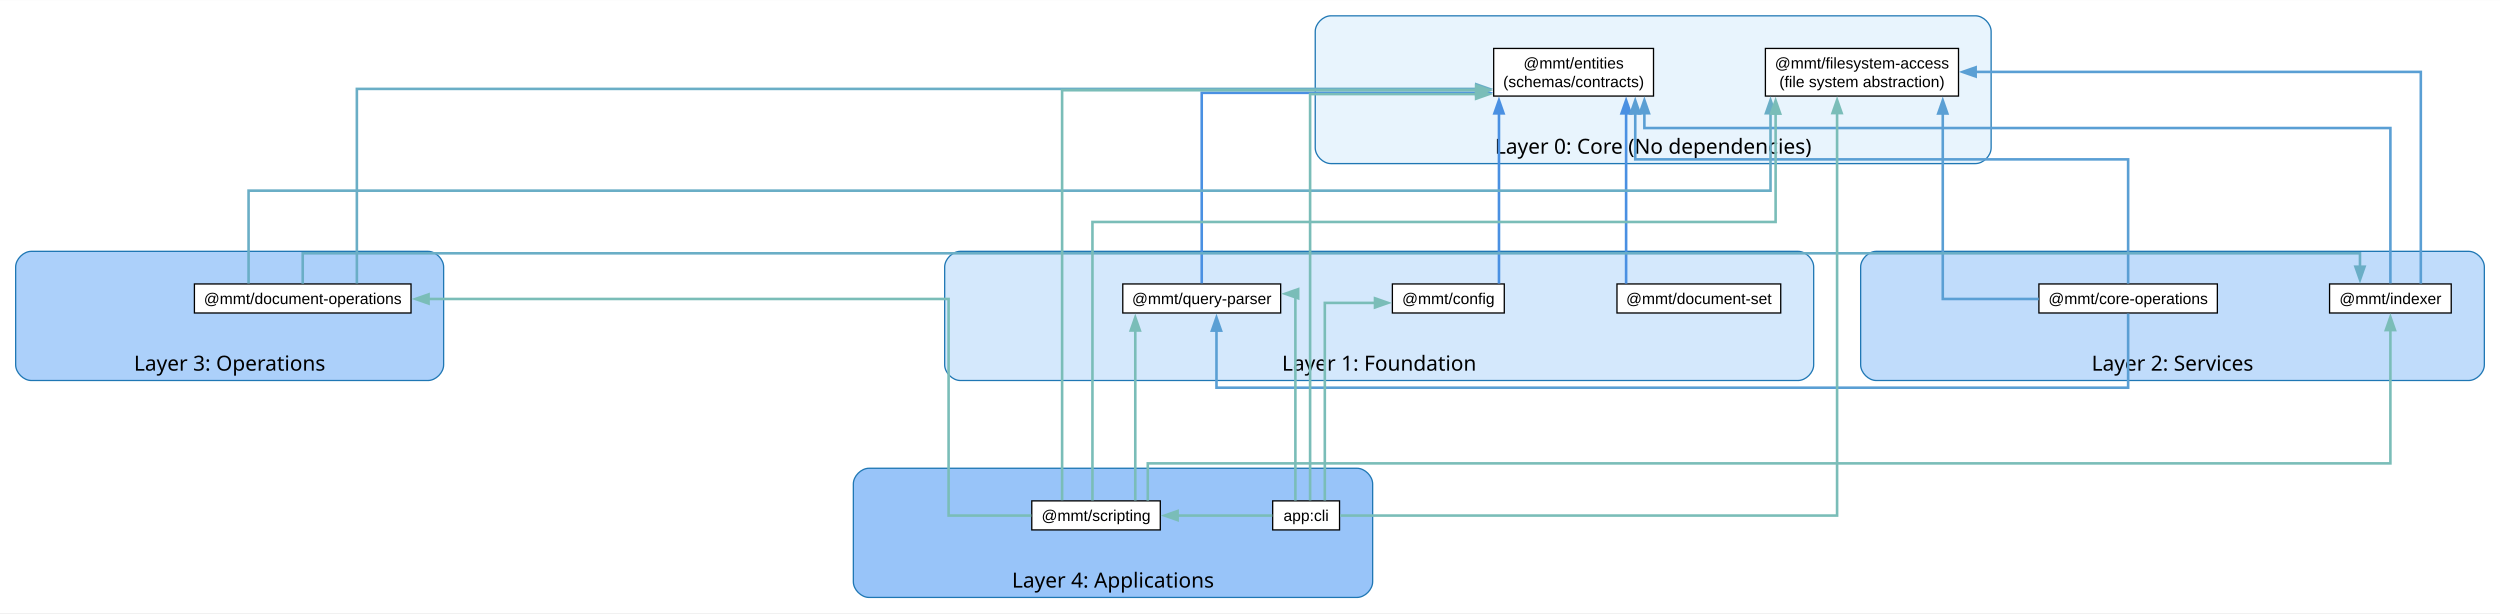
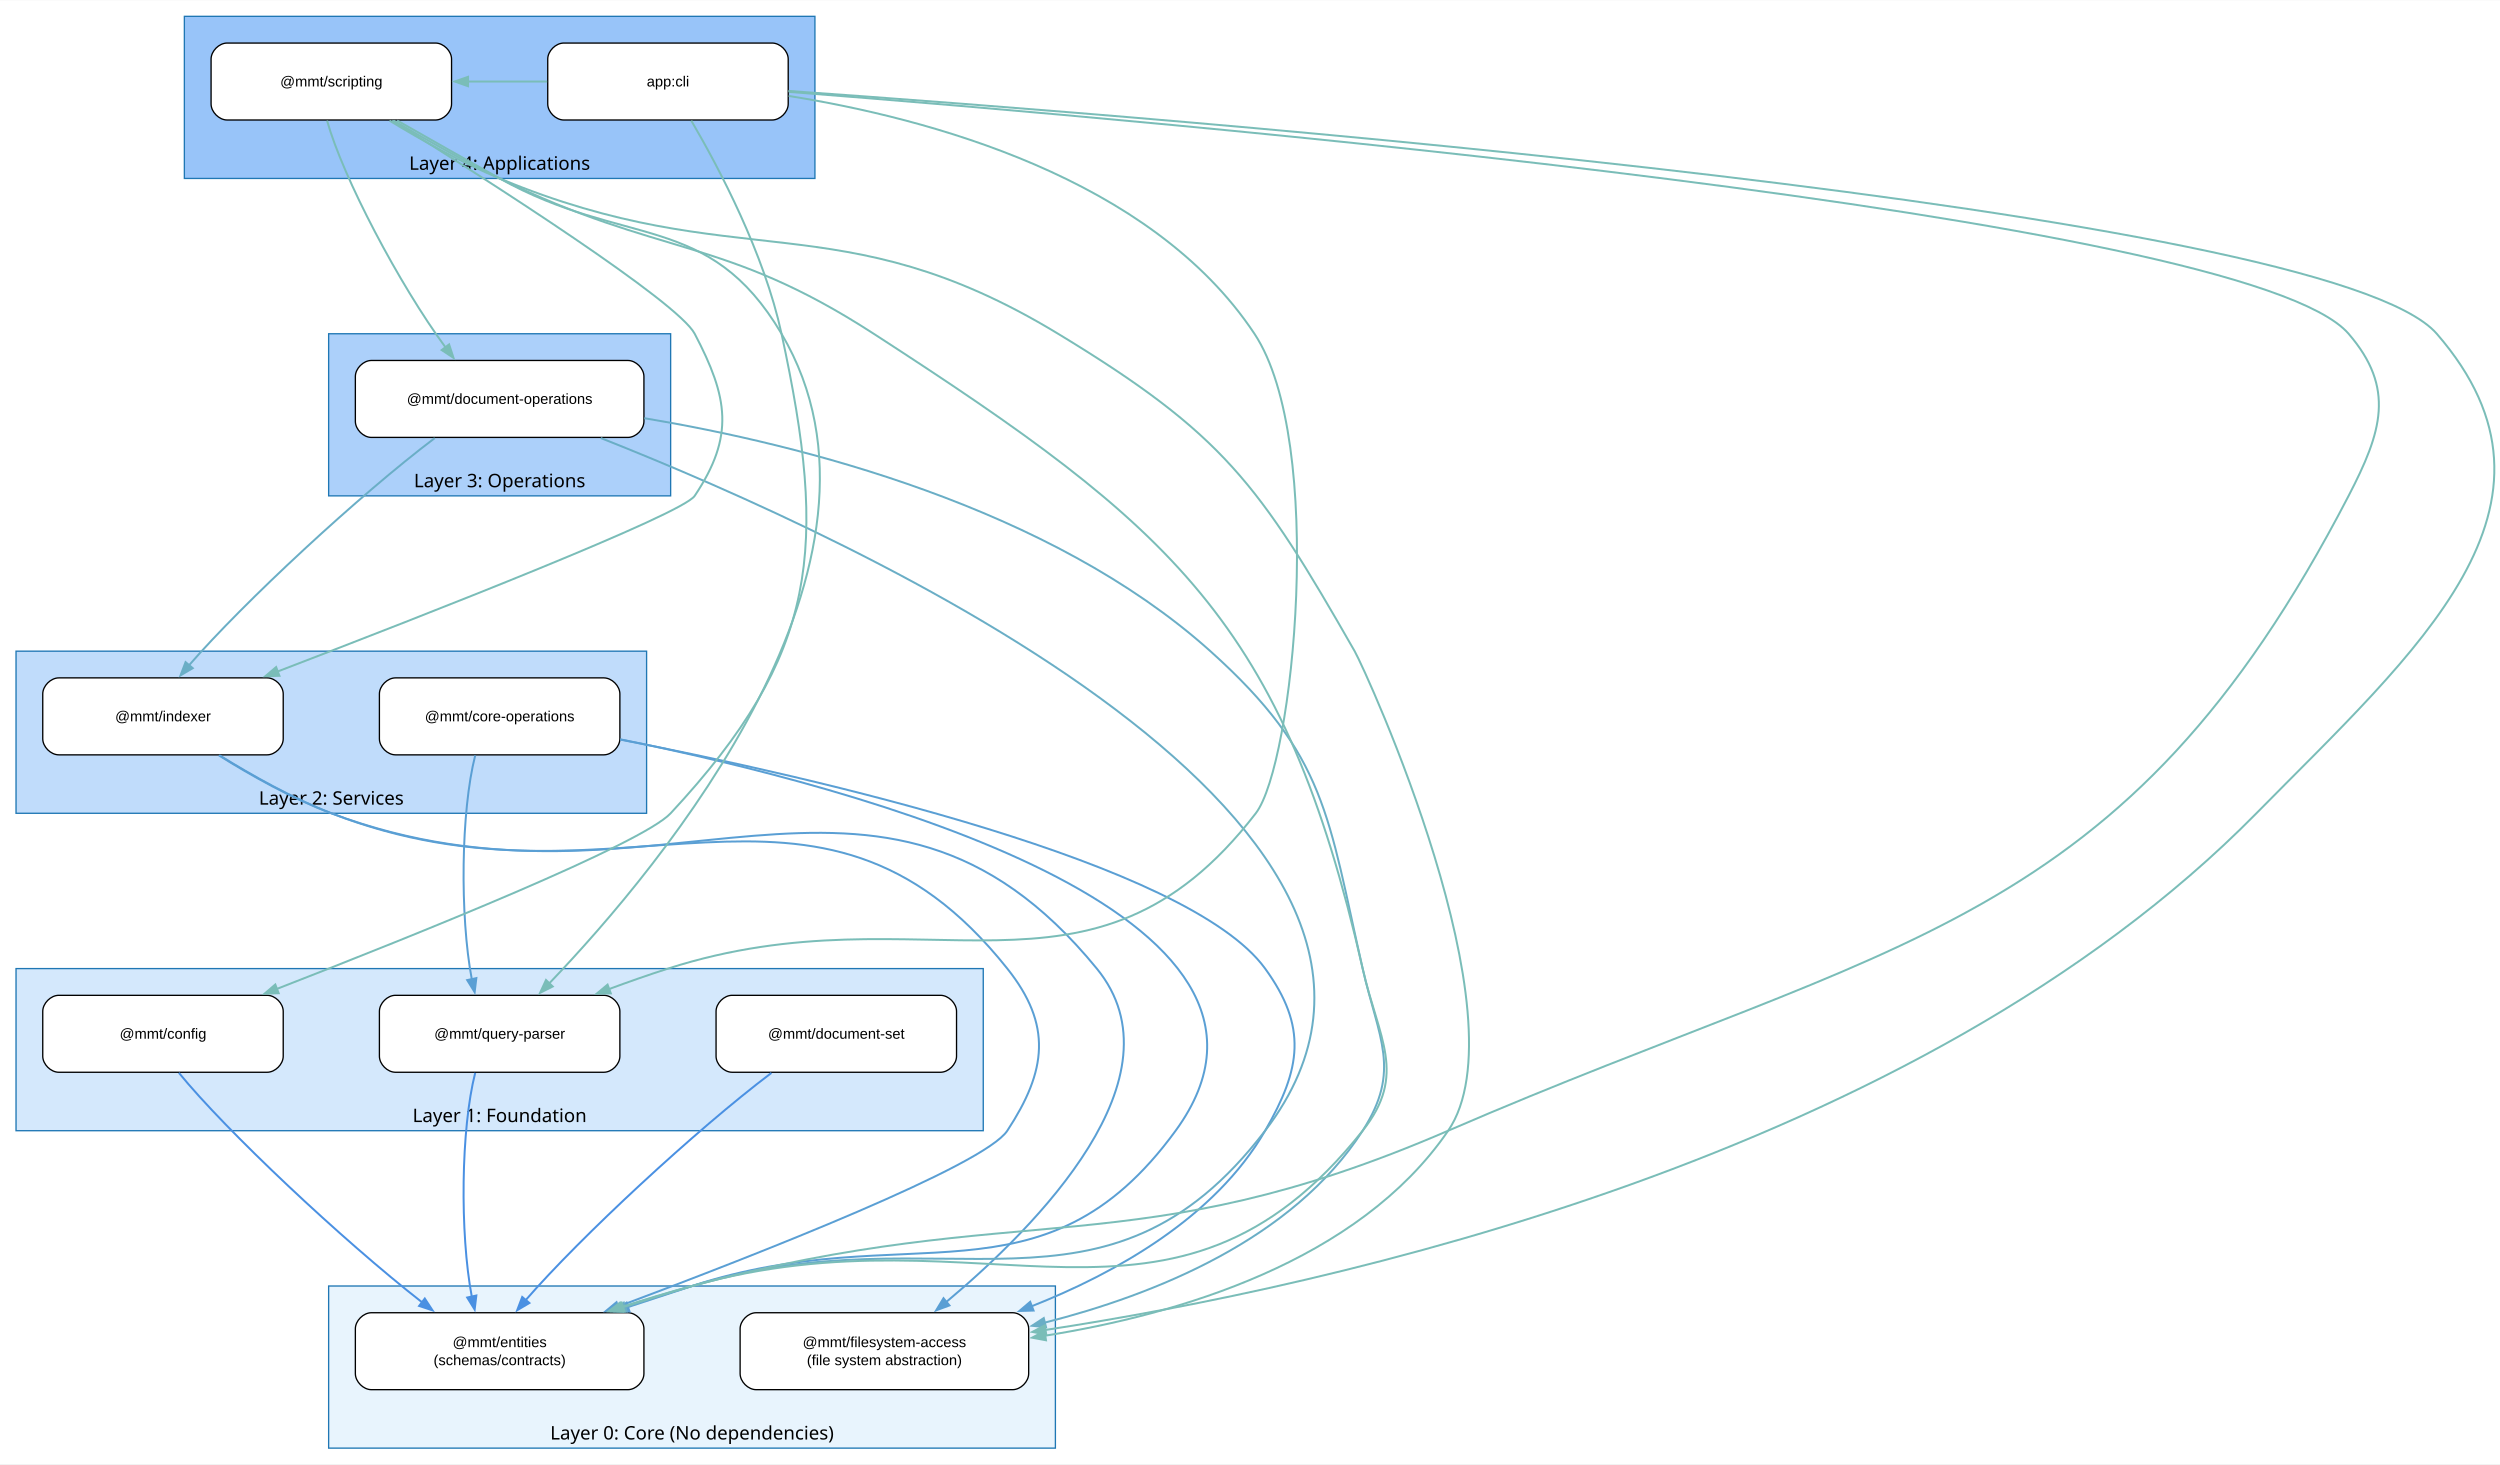
- <svg xmlns="http://www.w3.org/2000/svg" width="1916pt" height="470pt" viewBox="0.00 0.00 1916.00 469.75">
-   <g id="graph0" class="graph" transform="scale(1 1) rotate(0) translate(4 465.75)">
-     <polygon fill="white" stroke="none" points="-4,4 -4,-465.75 1912,-465.75 1912,4 -4,4" />
+ <svg xmlns="http://www.w3.org/2000/svg" width="1871pt" height="1096pt" viewBox="0.00 0.00 1871.34 1095.75">
+   <g id="graph0" class="graph" transform="scale(1 1) rotate(0) translate(4 1091.75)">
+     <polygon fill="white" stroke="none" points="-4,4 -4,-1091.75 1867.34,-1091.75 1867.34,4 -4,4" />
    <g id="clust1" class="cluster">
-       <path fill="#e8f4fd" stroke="#1f77b4" d="M1016,-340.5C1016,-340.5 1510,-340.5 1510,-340.5 1516,-340.5 1522,-346.5 1522,-352.5 1522,-352.5 1522,-441.75 1522,-441.75 1522,-447.75 1516,-453.75 1510,-453.75 1510,-453.75 1016,-453.75 1016,-453.75 1010,-453.75 1004,-447.75 1004,-441.75 1004,-441.75 1004,-352.5 1004,-352.5 1004,-346.5 1010,-340.5 1016,-340.5" />
-       <text text-anchor="middle" x="1263" y="-348.05" font-family="Arial Bold" font-size="16.00">Layer 0: Core (No dependencies)</text>
+       <polygon fill="#e8f4fd" stroke="#1f77b4" points="242,-8 242,-129.35 786,-129.35 786,-8 242,-8" />
+       <text text-anchor="middle" x="514" y="-14.45" font-family="Arial Bold" font-size="14.00">Layer 0: Core (No dependencies)</text>
    </g>
    <g id="clust3" class="cluster">
-       <path fill="#d4e8fc" stroke="#1f77b4" d="M732,-174.25C732,-174.25 1374,-174.25 1374,-174.25 1380,-174.25 1386,-180.25 1386,-186.25 1386,-186.25 1386,-261.25 1386,-261.25 1386,-267.25 1380,-273.25 1374,-273.25 1374,-273.25 732,-273.25 732,-273.25 726,-273.25 720,-267.25 720,-261.25 720,-261.25 720,-186.25 720,-186.25 720,-180.25 726,-174.25 732,-174.25" />
-       <text text-anchor="middle" x="1053" y="-181.8" font-family="Arial Bold" font-size="16.00">Layer 1: Foundation</text>
+       <polygon fill="#d4e8fc" stroke="#1f77b4" points="8,-245.6 8,-366.95 732,-366.95 732,-245.6 8,-245.6" />
+       <text text-anchor="middle" x="370" y="-252.05" font-family="Arial Bold" font-size="14.00">Layer 1: Foundation</text>
    </g>
    <g id="clust5" class="cluster">
-       <path fill="#c0dcfb" stroke="#1f77b4" d="M1434,-174.25C1434,-174.25 1888,-174.25 1888,-174.25 1894,-174.25 1900,-180.25 1900,-186.25 1900,-186.25 1900,-261.25 1900,-261.25 1900,-267.25 1894,-273.25 1888,-273.25 1888,-273.25 1434,-273.25 1434,-273.25 1428,-273.25 1422,-267.25 1422,-261.25 1422,-261.25 1422,-186.25 1422,-186.25 1422,-180.25 1428,-174.25 1434,-174.25" />
-       <text text-anchor="middle" x="1661" y="-181.8" font-family="Arial Bold" font-size="16.00">Layer 2: Services</text>
+       <polygon fill="#c0dcfb" stroke="#1f77b4" points="8,-483.2 8,-604.55 480,-604.55 480,-483.2 8,-483.2" />
+       <text text-anchor="middle" x="244" y="-489.65" font-family="Arial Bold" font-size="14.00">Layer 2: Services</text>
    </g>
    <g id="clust7" class="cluster">
-       <path fill="#acd0fa" stroke="#1f77b4" d="M20,-174.25C20,-174.25 324,-174.25 324,-174.25 330,-174.25 336,-180.25 336,-186.25 336,-186.25 336,-261.25 336,-261.25 336,-267.25 330,-273.25 324,-273.25 324,-273.25 20,-273.25 20,-273.25 14,-273.25 8,-267.25 8,-261.25 8,-261.25 8,-186.25 8,-186.25 8,-180.25 14,-174.25 20,-174.25" />
-       <text text-anchor="middle" x="172" y="-181.8" font-family="Arial Bold" font-size="16.00">Layer 3: Operations</text>
+       <polygon fill="#acd0fa" stroke="#1f77b4" points="242,-720.8 242,-842.15 498,-842.15 498,-720.8 242,-720.8" />
+       <text text-anchor="middle" x="370" y="-727.25" font-family="Arial Bold" font-size="14.00">Layer 3: Operations</text>
    </g>
    <g id="clust9" class="cluster">
-       <path fill="#98c4f9" stroke="#1f77b4" d="M662,-8C662,-8 1036,-8 1036,-8 1042,-8 1048,-14 1048,-20 1048,-20 1048,-95 1048,-95 1048,-101 1042,-107 1036,-107 1036,-107 662,-107 662,-107 656,-107 650,-101 650,-95 650,-95 650,-20 650,-20 650,-14 656,-8 662,-8" />
-       <text text-anchor="middle" x="849" y="-15.55" font-family="Arial Bold" font-size="16.00">Layer 4: Applications</text>
+       <polygon fill="#98c4f9" stroke="#1f77b4" points="134,-958.4 134,-1079.75 606,-1079.75 606,-958.4 134,-958.4" />
+       <text text-anchor="middle" x="370" y="-964.85" font-family="Arial Bold" font-size="14.00">Layer 4: Applications</text>
+     </g>
+     <g id="node1" class="node">
+       <path fill="#ffffff" stroke="black" d="M466,-109.35C466,-109.35 274,-109.35 274,-109.35 268,-109.35 262,-103.35 262,-97.35 262,-97.35 262,-63.75 262,-63.75 262,-57.75 268,-51.75 274,-51.75 274,-51.75 466,-51.75 466,-51.75 472,-51.75 478,-57.75 478,-63.75 478,-63.75 478,-97.35 478,-97.35 478,-103.35 472,-109.35 466,-109.35" />
+       <text text-anchor="middle" x="370" y="-83.6" font-family="Arial" font-size="11.00">@mmt/entities</text>
+       <text text-anchor="middle" x="370" y="-70.1" font-family="Arial" font-size="11.00">(schemas/contracts)</text>
+     </g>
+     <g id="node3" class="node">
+       <path fill="#ffffff" stroke="black" d="M196,-346.95C196,-346.95 40,-346.95 40,-346.95 34,-346.95 28,-340.95 28,-334.95 28,-334.95 28,-301.35 28,-301.35 28,-295.35 34,-289.35 40,-289.35 40,-289.35 196,-289.35 196,-289.35 202,-289.35 208,-295.35 208,-301.35 208,-301.35 208,-334.95 208,-334.95 208,-340.95 202,-346.95 196,-346.95" />
+       <text text-anchor="middle" x="118" y="-314.45" font-family="Arial" font-size="11.00">@mmt/config</text>
+     </g>
+     <g id="node4" class="node">
+       <path fill="#ffffff" stroke="black" d="M448,-346.95C448,-346.95 292,-346.95 292,-346.95 286,-346.95 280,-340.95 280,-334.95 280,-334.95 280,-301.35 280,-301.35 280,-295.35 286,-289.35 292,-289.35 292,-289.35 448,-289.35 448,-289.35 454,-289.35 460,-295.35 460,-301.35 460,-301.35 460,-334.95 460,-334.95 460,-340.95 454,-346.95 448,-346.95" />
+       <text text-anchor="middle" x="370" y="-314.45" font-family="Arial" font-size="11.00">@mmt/query-parser</text>
+     </g>
+     <g id="node5" class="node">
+       <path fill="#ffffff" stroke="black" d="M700,-346.95C700,-346.95 544,-346.95 544,-346.95 538,-346.95 532,-340.95 532,-334.95 532,-334.95 532,-301.35 532,-301.35 532,-295.35 538,-289.35 544,-289.35 544,-289.35 700,-289.35 700,-289.35 706,-289.35 712,-295.35 712,-301.35 712,-301.35 712,-334.95 712,-334.95 712,-340.95 706,-346.95 700,-346.95" />
+       <text text-anchor="middle" x="622" y="-314.45" font-family="Arial" font-size="11.00">@mmt/document-set</text>
+     </g>
+     <g id="node2" class="node">
+       <path fill="#ffffff" stroke="black" d="M754,-109.35C754,-109.35 562,-109.35 562,-109.35 556,-109.35 550,-103.35 550,-97.35 550,-97.35 550,-63.75 550,-63.75 550,-57.75 556,-51.75 562,-51.75 562,-51.75 754,-51.75 754,-51.75 760,-51.75 766,-57.75 766,-63.75 766,-63.75 766,-97.35 766,-97.35 766,-103.35 760,-109.35 754,-109.35" />
+       <text text-anchor="middle" x="658" y="-83.6" font-family="Arial" font-size="11.00">@mmt/filesystem-access</text>
+       <text text-anchor="middle" x="658" y="-70.1" font-family="Arial" font-size="11.00">(file system abstraction)</text>
+     </g>
+     <g id="edge10" class="edge">
+       <path fill="none" stroke="#4a90e2" stroke-width="1.5" d="M129.9,-288.93C164.89,-245.9 252.01,-163.93 312.16,-116.96" />
+       <polygon fill="#4a90e2" stroke="#4a90e2" stroke-width="1.5" points="313.97,-119.98 319.77,-111.12 309.71,-114.43 313.97,-119.98" />
    </g>
    <g id="node6" class="node">
-       <polygon fill="#ffffff" stroke="black" points="1263.25,-428.75 1140.75,-428.75 1140.75,-392.25 1263.25,-392.25 1263.25,-428.75" />
-       <text text-anchor="middle" x="1202" y="-413.35" font-family="Arial" font-size="12.00">@mmt/entities</text>
-       <text text-anchor="middle" x="1202" y="-399.1" font-family="Arial" font-size="12.00">(schemas/contracts)</text>
+       <path fill="#ffffff" stroke="black" d="M196,-584.55C196,-584.55 40,-584.55 40,-584.55 34,-584.55 28,-578.55 28,-572.55 28,-572.55 28,-538.95 28,-538.95 28,-532.95 34,-526.95 40,-526.95 40,-526.95 196,-526.95 196,-526.95 202,-526.95 208,-532.95 208,-538.95 208,-538.95 208,-572.55 208,-572.55 208,-578.55 202,-584.55 196,-584.55" />
+       <text text-anchor="middle" x="118" y="-552.05" font-family="Arial" font-size="11.00">@mmt/indexer</text>
+     </g>
+     <g id="edge11" class="edge">
+       <path fill="none" stroke="#4a90e2" stroke-width="1.5" d="M351.7,-288.87C341.03,-247.16 340.17,-168.99 349.14,-121.46" />
+       <polygon fill="#4a90e2" stroke="#4a90e2" stroke-width="1.5" points="352.56,-122.24 351.29,-111.72 345.72,-120.73 352.56,-122.24" />
    </g>
    <g id="node7" class="node">
-       <polygon fill="#ffffff" stroke="black" points="1497,-428.75 1349,-428.75 1349,-392.25 1497,-392.25 1497,-428.75" />
-       <text text-anchor="middle" x="1423" y="-413.35" font-family="Arial" font-size="12.00">@mmt/filesystem-access</text>
-       <text text-anchor="middle" x="1423" y="-399.1" font-family="Arial" font-size="12.00">(file system abstraction)</text>
+       <path fill="#ffffff" stroke="black" d="M448,-584.55C448,-584.55 292,-584.55 292,-584.55 286,-584.55 280,-578.55 280,-572.55 280,-572.55 280,-538.95 280,-538.95 280,-532.95 286,-526.95 292,-526.95 292,-526.95 448,-526.95 448,-526.95 454,-526.95 460,-532.95 460,-538.95 460,-538.95 460,-572.55 460,-572.55 460,-578.55 454,-584.55 448,-584.55" />
+       <text text-anchor="middle" x="370" y="-552.05" font-family="Arial" font-size="11.00">@mmt/core-operations</text>
+     </g>
+     <g id="edge12" class="edge">
+       <path fill="none" stroke="#4a90e2" stroke-width="1.5" d="M573.45,-288.87C517.11,-246.36 430.45,-165.98 389.47,-118.76" />
+       <polygon fill="#4a90e2" stroke="#4a90e2" stroke-width="1.5" points="392.26,-116.64 383.14,-111.24 386.9,-121.14 392.26,-116.64" />
+     </g>
+     <g id="edge13" class="edge">
+       <path fill="none" stroke="#5a9fd4" stroke-width="1.5" d="M160.48,-526.5C184.21,-511.79 214.81,-494.56 244,-483.2 459.04,-399.51 606.26,-547.46 750,-366.95 783.6,-324.76 779.63,-290.67 750,-245.6 732.93,-219.64 565.49,-153.88 458.64,-113.95" />
+       <polygon fill="#5a9fd4" stroke="#5a9fd4" stroke-width="1.5" points="459.94,-110.69 449.34,-110.48 457.49,-117.25 459.94,-110.69" />
+     </g>
+     <g id="edge14" class="edge">
+       <path fill="none" stroke="#5a9fd4" stroke-width="1.5" d="M159.8,-526.56C183.58,-511.68 214.43,-494.27 244,-483.2 487.35,-392.07 652.53,-568.13 817,-366.95 883.09,-286.11 771.91,-173.95 704.23,-117.32" />
+       <polygon fill="#5a9fd4" stroke="#5a9fd4" stroke-width="1.5" points="706.69,-114.81 696.75,-111.15 702.24,-120.21 706.69,-114.81" />
    </g>
    <g id="node8" class="node">
-       <polygon fill="#ffffff" stroke="black" points="1148.88,-248.25 1063.12,-248.25 1063.12,-226 1148.88,-226 1148.88,-248.25" />
-       <text text-anchor="middle" x="1106" y="-232.85" font-family="Arial" font-size="12.00">@mmt/config</text>
+       <path fill="#ffffff" stroke="black" d="M466,-822.15C466,-822.15 274,-822.15 274,-822.15 268,-822.15 262,-816.15 262,-810.15 262,-810.15 262,-776.55 262,-776.55 262,-770.55 268,-764.55 274,-764.55 274,-764.55 466,-764.55 466,-764.55 472,-764.55 478,-770.55 478,-776.55 478,-776.55 478,-810.15 478,-810.15 478,-816.15 472,-822.15 466,-822.15" />
+       <text text-anchor="middle" x="370" y="-789.65" font-family="Arial" font-size="11.00">@mmt/document-operations</text>
    </g>
-     <g id="edge5" class="edge">
-       <path fill="none" stroke="#4a90e2" stroke-width="2" d="M1144.81,-248.5C1144.81,-248.5 1144.81,-378.99 1144.81,-378.99" />
-       <polygon fill="#4a90e2" stroke="#4a90e2" stroke-width="2" points="1141.31,-378.99 1144.81,-388.99 1148.31,-378.99 1141.31,-378.99" />
+     <g id="edge15" class="edge">
+       <path fill="none" stroke="#5a9fd4" stroke-width="1.5" d="M460.28,-538.56C635.58,-503.12 994.8,-408.53 876,-245.6 776.44,-109.06 674.63,-181.8 514,-129.35 498.48,-124.28 482.04,-118.87 466.04,-113.57" />
+       <polygon fill="#5a9fd4" stroke="#5a9fd4" stroke-width="1.5" points="467.22,-110.28 456.63,-110.46 465.02,-116.92 467.22,-110.28" />
+     </g>
+     <g id="edge16" class="edge">
+       <path fill="none" stroke="#5a9fd4" stroke-width="1.5" d="M460.22,-538.39C606.67,-509.8 885.61,-446.16 943,-366.95 974.65,-323.28 970,-292.29 943,-245.6 905.46,-180.68 831.4,-139.19 768.19,-114.18" />
+       <polygon fill="#5a9fd4" stroke="#5a9fd4" stroke-width="1.5" points="769.64,-110.98 759.05,-110.66 767.13,-117.52 769.64,-110.98" />
+     </g>
+     <g id="edge17" class="edge">
+       <path fill="none" stroke="#5a9fd4" stroke-width="1.5" d="M351.7,-526.47C341.03,-484.76 340.17,-406.59 349.14,-359.06" />
+       <polygon fill="#5a9fd4" stroke="#5a9fd4" stroke-width="1.5" points="352.56,-359.84 351.29,-349.32 345.72,-358.33 352.56,-359.84" />
+     </g>
+     <g id="edge18" class="edge">
+       <path fill="none" stroke="#6aaec6" stroke-width="1.5" d="M445.68,-764.09C637.47,-688.3 1115.43,-470.97 943,-245.6 822.96,-88.71 703.15,-186.32 514,-129.35 497.71,-124.44 480.47,-118.97 463.8,-113.53" />
+       <polygon fill="#6aaec6" stroke="#6aaec6" stroke-width="1.5" points="465.12,-110.28 454.53,-110.48 462.93,-116.93 465.12,-110.28" />
+     </g>
+     <g id="edge19" class="edge">
+       <path fill="none" stroke="#6aaec6" stroke-width="1.5" d="M478.28,-778.95C595.49,-759.31 781.72,-712.49 902,-604.55 989.17,-526.32 990.02,-481.16 1016,-366.95 1027.96,-314.36 1045.13,-290.99 1016,-245.6 963.86,-164.35 860.32,-122.82 777.94,-101.92" />
+       <polygon fill="#6aaec6" stroke="#6aaec6" stroke-width="1.5" points="778.96,-98.56 768.41,-99.58 777.29,-105.36 778.96,-98.56" />
+     </g>
+     <g id="edge20" class="edge">
+       <path fill="none" stroke="#6aaec6" stroke-width="1.5" d="M321.45,-764.07C265.11,-721.56 178.45,-641.18 137.47,-593.96" />
+       <polygon fill="#6aaec6" stroke="#6aaec6" stroke-width="1.5" points="140.26,-591.84 131.14,-586.44 134.9,-596.34 140.26,-591.84" />
    </g>
    <g id="node9" class="node">
-       <polygon fill="#ffffff" stroke="black" points="977.5,-248.25 856.5,-248.25 856.5,-226 977.5,-226 977.5,-248.25" />
-       <text text-anchor="middle" x="917" y="-232.85" font-family="Arial" font-size="12.00">@mmt/query-parser</text>
-     </g>
-     <g id="edge6" class="edge">
-       <path fill="none" stroke="#4a90e2" stroke-width="2" d="M917,-248.72C917,-285.12 917,-394.75 917,-394.75 917,-394.75 1127.48,-394.75 1127.48,-394.75" />
-       <polygon fill="#4a90e2" stroke="#4a90e2" stroke-width="2" points="1127.48,-398.25 1137.48,-394.75 1127.48,-391.25 1127.48,-398.25" />
+       <path fill="#ffffff" stroke="black" d="M322,-1059.75C322,-1059.75 166,-1059.75 166,-1059.75 160,-1059.75 154,-1053.75 154,-1047.75 154,-1047.75 154,-1014.15 154,-1014.15 154,-1008.15 160,-1002.15 166,-1002.15 166,-1002.15 322,-1002.15 322,-1002.15 328,-1002.15 334,-1008.15 334,-1014.15 334,-1014.15 334,-1047.75 334,-1047.75 334,-1053.75 328,-1059.75 322,-1059.75" />
+       <text text-anchor="middle" x="244" y="-1027.25" font-family="Arial" font-size="11.00">@mmt/scripting</text>
    </g>
    <g id="node10" class="node">
-       <polygon fill="#ffffff" stroke="black" points="1360.75,-248.25 1235.25,-248.25 1235.25,-226 1360.75,-226 1360.75,-248.25" />
-       <text text-anchor="middle" x="1298" y="-232.85" font-family="Arial" font-size="12.00">@mmt/document-set</text>
-     </g>
-     <g id="edge7" class="edge">
-       <path fill="none" stroke="#4a90e2" stroke-width="2" d="M1242.25,-248.5C1242.25,-248.5 1242.25,-378.99 1242.25,-378.99" />
-       <polygon fill="#4a90e2" stroke="#4a90e2" stroke-width="2" points="1238.75,-378.99 1242.25,-388.99 1245.75,-378.99 1238.75,-378.99" />
-     </g>
-     <g id="node11" class="node">
-       <polygon fill="#ffffff" stroke="black" points="1874.62,-248.25 1781.38,-248.25 1781.38,-226 1874.62,-226 1874.62,-248.25" />
-       <text text-anchor="middle" x="1828" y="-232.85" font-family="Arial" font-size="12.00">@mmt/indexer</text>
-     </g>
-     <g id="edge8" class="edge">
-       <path fill="none" stroke="#5a9fd4" stroke-width="2" d="M1828,-248.72C1828,-280.69 1828,-367.75 1828,-367.75 1828,-367.75 1256.25,-367.75 1256.25,-367.75 1256.25,-367.75 1256.25,-379.09 1256.25,-379.09" />
-       <polygon fill="#5a9fd4" stroke="#5a9fd4" stroke-width="2" points="1252.75,-379.09 1256.25,-389.09 1259.75,-379.09 1252.75,-379.09" />
-     </g>
-     <g id="edge9" class="edge">
-       <path fill="none" stroke="#5a9fd4" stroke-width="2" d="M1851.31,-248.52C1851.31,-287.14 1851.31,-410.75 1851.31,-410.75 1851.31,-410.75 1510.14,-410.75 1510.14,-410.75" />
-       <polygon fill="#5a9fd4" stroke="#5a9fd4" stroke-width="2" points="1510.14,-407.25 1500.14,-410.75 1510.14,-414.25 1510.14,-407.25" />
-     </g>
-     <g id="node12" class="node">
-       <polygon fill="#ffffff" stroke="black" points="1695.38,-248.25 1558.62,-248.25 1558.62,-226 1695.38,-226 1695.38,-248.25" />
-       <text text-anchor="middle" x="1627" y="-232.85" font-family="Arial" font-size="12.00">@mmt/core-operations</text>
-     </g>
-     <g id="edge10" class="edge">
-       <path fill="none" stroke="#5a9fd4" stroke-width="2" d="M1627,-248.54C1627,-276.04 1627,-343.75 1627,-343.75 1627,-343.75 1249.25,-343.75 1249.25,-343.75 1249.25,-343.75 1249.25,-378.88 1249.25,-378.88" />
-       <polygon fill="#5a9fd4" stroke="#5a9fd4" stroke-width="2" points="1245.75,-378.88 1249.25,-388.88 1252.75,-378.88 1245.75,-378.88" />
-     </g>
-     <g id="edge11" class="edge">
-       <path fill="none" stroke="#5a9fd4" stroke-width="2" d="M1558.47,-236.75C1522.14,-236.75 1484.94,-236.75 1484.94,-236.75 1484.94,-236.75 1484.94,-378.88 1484.94,-378.88" />
-       <polygon fill="#5a9fd4" stroke="#5a9fd4" stroke-width="2" points="1481.44,-378.88 1484.94,-388.88 1488.44,-378.88 1481.44,-378.88" />
-     </g>
-     <g id="edge12" class="edge">
-       <path fill="none" stroke="#5a9fd4" stroke-width="2" d="M1627,-225.53C1627,-206.02 1627,-168.75 1627,-168.75 1627,-168.75 928.31,-168.75 928.31,-168.75 928.31,-168.75 928.31,-212.5 928.31,-212.5" />
-       <polygon fill="#5a9fd4" stroke="#5a9fd4" stroke-width="2" points="924.81,-212.5 928.31,-222.5 931.81,-212.5 924.81,-212.5" />
-     </g>
-     <g id="node13" class="node">
-       <polygon fill="#ffffff" stroke="black" points="311,-248.25 145,-248.25 145,-226 311,-226 311,-248.25" />
-       <text text-anchor="middle" x="228" y="-232.85" font-family="Arial" font-size="12.00">@mmt/document-operations</text>
-     </g>
-     <g id="edge13" class="edge">
-       <path fill="none" stroke="#6aaec6" stroke-width="2" d="M269.5,-248.68C269.5,-285.51 269.5,-397.75 269.5,-397.75 269.5,-397.75 1127.43,-397.75 1127.43,-397.75" />
-       <polygon fill="#6aaec6" stroke="#6aaec6" stroke-width="2" points="1127.43,-401.25 1137.43,-397.75 1127.43,-394.25 1127.43,-401.25" />
-     </g>
-     <g id="edge14" class="edge">
-       <path fill="none" stroke="#6aaec6" stroke-width="2" d="M186.5,-248.61C186.5,-271.32 186.5,-319.75 186.5,-319.75 186.5,-319.75 1352.92,-319.75 1352.92,-319.75 1352.92,-319.75 1352.92,-379.11 1352.92,-379.11" />
-       <polygon fill="#6aaec6" stroke="#6aaec6" stroke-width="2" points="1349.42,-379.11 1352.92,-389.11 1356.42,-379.11 1349.42,-379.11" />
-     </g>
-     <g id="edge15" class="edge">
-       <path fill="none" stroke="#6aaec6" stroke-width="2" d="M228,-248.46C228,-258.56 228,-271.75 228,-271.75 228,-271.75 1804.69,-271.75 1804.69,-271.75 1804.69,-271.75 1804.69,-261.49 1804.69,-261.49" />
-       <polygon fill="#6aaec6" stroke="#6aaec6" stroke-width="2" points="1808.19,-261.49 1804.69,-251.49 1801.19,-261.49 1808.19,-261.49" />
-     </g>
-     <g id="node14" class="node">
-       <polygon fill="#ffffff" stroke="black" points="885.25,-82 786.75,-82 786.75,-59.75 885.25,-59.75 885.25,-82" />
-       <text text-anchor="middle" x="836" y="-66.6" font-family="Arial" font-size="12.00">@mmt/scripting</text>
-     </g>
-     <g id="edge16" class="edge">
-       <path fill="none" stroke="#7abdb8" stroke-width="2" d="M810,-82.47C810,-140.52 810,-396.75 810,-396.75 810,-396.75 1127.29,-396.75 1127.29,-396.75" />
-       <polygon fill="#7abdb8" stroke="#7abdb8" stroke-width="2" points="1127.29,-400.25 1137.29,-396.75 1127.29,-393.25 1127.29,-400.25" />
-     </g>
-     <g id="edge17" class="edge">
-       <path fill="none" stroke="#7abdb8" stroke-width="2" d="M833.25,-82.34C833.25,-128.16 833.25,-295.75 833.25,-295.75 833.25,-295.75 1356.83,-295.75 1356.83,-295.75 1356.83,-295.75 1356.83,-378.78 1356.83,-378.78" />
-       <polygon fill="#7abdb8" stroke="#7abdb8" stroke-width="2" points="1353.33,-378.78 1356.83,-388.78 1360.33,-378.78 1353.33,-378.78" />
-     </g>
-     <g id="edge18" class="edge">
-       <path fill="none" stroke="#7abdb8" stroke-width="2" d="M866.08,-82.3C866.08,-82.3 866.08,-212.59 866.08,-212.59" />
-       <polygon fill="#7abdb8" stroke="#7abdb8" stroke-width="2" points="862.58,-212.59 866.08,-222.59 869.58,-212.59 862.58,-212.59" />
-     </g>
-     <g id="edge19" class="edge">
-       <path fill="none" stroke="#7abdb8" stroke-width="2" d="M875.67,-82.19C875.67,-93.98 875.67,-110.75 875.67,-110.75 875.67,-110.75 1828,-110.75 1828,-110.75 1828,-110.75 1828,-212.88 1828,-212.88" />
-       <polygon fill="#7abdb8" stroke="#7abdb8" stroke-width="2" points="1824.5,-212.88 1828,-222.88 1831.5,-212.88 1824.5,-212.88" />
-     </g>
-     <g id="edge20" class="edge">
-       <path fill="none" stroke="#7abdb8" stroke-width="2" d="M786.44,-70.75C756.07,-70.75 723,-70.75 723,-70.75 723,-70.75 723,-236.75 723,-236.75 723,-236.75 324.44,-236.75 324.44,-236.75" />
-       <polygon fill="#7abdb8" stroke="#7abdb8" stroke-width="2" points="324.44,-233.25 314.44,-236.75 324.44,-240.25 324.44,-233.25" />
-     </g>
-     <g id="node15" class="node">
-       <polygon fill="#ffffff" stroke="black" points="1022.62,-82 971.38,-82 971.38,-59.75 1022.62,-59.75 1022.62,-82" />
-       <text text-anchor="middle" x="997" y="-66.6" font-family="Arial" font-size="12.00">app:cli</text>
+       <path fill="#ffffff" stroke="black" d="M574,-1059.75C574,-1059.75 418,-1059.75 418,-1059.75 412,-1059.75 406,-1053.75 406,-1047.75 406,-1047.75 406,-1014.15 406,-1014.15 406,-1008.15 412,-1002.15 418,-1002.15 418,-1002.15 574,-1002.15 574,-1002.15 580,-1002.15 586,-1008.15 586,-1014.15 586,-1014.15 586,-1047.75 586,-1047.75 586,-1053.75 580,-1059.75 574,-1059.75" />
+       <text text-anchor="middle" x="496" y="-1027.25" font-family="Arial" font-size="11.00">app:cli</text>
    </g>
    <g id="edge21" class="edge">
-       <path fill="none" stroke="#7abdb8" stroke-width="2" d="M1000.06,-82.37C1000.06,-139.88 1000.06,-393.75 1000.06,-393.75 1000.06,-393.75 1127.29,-393.75 1127.29,-393.75" />
-       <polygon fill="#7abdb8" stroke="#7abdb8" stroke-width="2" points="1127.29,-397.25 1137.29,-393.75 1127.29,-390.25 1127.29,-397.25" />
+       <path fill="none" stroke="#7abdb8" stroke-width="1.5" d="M290.53,-1001.71C313.99,-987.94 343.11,-971.56 370,-958.4 491.04,-899.19 536.91,-915.4 650,-842.15 873.75,-697.23 956.87,-626.89 1016,-366.95 1027.96,-314.36 1049.56,-287.82 1016,-245.6 873.49,-66.32 734.47,-191.32 514,-129.35 497.05,-124.58 479.13,-119.05 461.9,-113.47" />
+       <polygon fill="#7abdb8" stroke="#7abdb8" stroke-width="1.5" points="463.45,-110.29 452.86,-110.51 461.27,-116.95 463.45,-110.29" />
    </g>
    <g id="edge22" class="edge">
-       <path fill="none" stroke="#7abdb8" stroke-width="2" d="M1023.07,-70.75C1112.89,-70.75 1403.94,-70.75 1403.94,-70.75 1403.94,-70.75 1403.94,-379.21 1403.94,-379.21" />
-       <polygon fill="#7abdb8" stroke="#7abdb8" stroke-width="2" points="1400.44,-379.21 1403.94,-389.21 1407.44,-379.21 1400.44,-379.21" />
+       <path fill="none" stroke="#7abdb8" stroke-width="1.5" d="M287.55,-1001.69C311.22,-987.26 341.43,-970.27 370,-958.4 548.07,-884.4 623.14,-942.16 788,-842.15 911.56,-767.19 938.32,-730.04 1010,-604.55 1018.63,-589.43 1137.42,-329.53 1080,-245.6 1012.82,-147.41 877.58,-107.98 778.23,-92.16" />
+       <polygon fill="#7abdb8" stroke="#7abdb8" stroke-width="1.5" points="778.96,-88.73 768.54,-90.68 777.9,-95.65 778.96,-88.73" />
+     </g>
+     <g id="edge23" class="edge">
+       <path fill="none" stroke="#7abdb8" stroke-width="1.5" d="M293.29,-1001.77C316.52,-988.53 344.64,-972.58 370,-958.4 463.44,-906.13 526.54,-934.33 581,-842.15 681.77,-671.58 491.43,-443.92 407.21,-355.97" />
+       <polygon fill="#7abdb8" stroke="#7abdb8" stroke-width="1.5" points="409.73,-353.55 400.26,-348.8 404.7,-358.42 409.73,-353.55" />
    </g>
    <g id="edge24" class="edge">
-       <path fill="none" stroke="#7abdb8" stroke-width="2" d="M1011.34,-82.33C1011.34,-119.4 1011.34,-233.75 1011.34,-233.75 1011.34,-233.75 1049.8,-233.75 1049.8,-233.75" />
-       <polygon fill="#7abdb8" stroke="#7abdb8" stroke-width="2" points="1049.8,-237.25 1059.8,-233.75 1049.8,-230.25 1049.8,-237.25" />
-     </g>
-     <g id="edge23" class="edge">
-       <path fill="none" stroke="#7abdb8" stroke-width="2" d="M988.78,-82.28C988.78,-120.37 988.78,-240.75 988.78,-240.75 988.78,-240.75 987.69,-240.75 987.69,-240.75" />
-       <polygon fill="#7abdb8" stroke="#7abdb8" stroke-width="2" points="990.91,-237.25 980.91,-240.75 990.91,-244.25 990.91,-237.25" />
+       <path fill="none" stroke="#7abdb8" stroke-width="1.5" d="M289.61,-1001.74C363.77,-955.4 503.52,-865.94 516,-842.15 541.06,-794.39 546,-765.62 516,-720.8 506.75,-706.98 317.8,-633.01 203.62,-589.26" />
+       <polygon fill="#7abdb8" stroke="#7abdb8" stroke-width="1.5" points="205.18,-586.11 194.59,-585.8 202.68,-592.65 205.18,-586.11" />
    </g>
    <g id="edge25" class="edge">
-       <path fill="none" stroke="#7abdb8" stroke-width="2" d="M971.13,-70.75C971.13,-70.75 898.54,-70.75 898.54,-70.75" />
-       <polygon fill="#7abdb8" stroke="#7abdb8" stroke-width="2" points="898.54,-67.25 888.54,-70.75 898.54,-74.25 898.54,-67.25" />
+       <path fill="none" stroke="#7abdb8" stroke-width="1.5" d="M240.82,-1001.67C252.65,-959.25 294.82,-879.11 329.55,-831.86" />
+       <polygon fill="#7abdb8" stroke="#7abdb8" stroke-width="1.5" points="332.18,-834.18 335.46,-824.11 326.61,-829.94 332.18,-834.18" />
+     </g>
+     <g id="edge26" class="edge">
+       <path fill="none" stroke="#7abdb8" stroke-width="1.5" d="M586.48,-1023.19C862.13,-1001.67 1677.46,-930.96 1754,-842.15 1789.21,-801.29 1778.83,-768.68 1754,-720.8 1585.29,-395.42 1416.39,-391.14 1080,-245.6 844.31,-143.63 762.07,-195.75 514,-129.35 496.76,-124.73 478.55,-119.21 461.11,-113.59" />
+       <polygon fill="#7abdb8" stroke="#7abdb8" stroke-width="1.5" points="462.22,-110.27 451.63,-110.49 460.05,-116.93 462.22,-110.27" />
+     </g>
+     <g id="edge27" class="edge">
+       <path fill="none" stroke="#7abdb8" stroke-width="1.5" d="M586.14,-1023.91C871.13,-1003.92 1738.72,-935.78 1820,-842.15 1931.74,-713.44 1804.55,-604.68 1685,-483.2 1430.6,-224.69 990.3,-128.83 778.56,-96.46" />
+       <polygon fill="#7abdb8" stroke="#7abdb8" stroke-width="1.5" points="779.14,-93.01 768.73,-94.98 778.1,-99.93 779.14,-93.01" />
+     </g>
+     <g id="edge29" class="edge">
+       <path fill="none" stroke="#7abdb8" stroke-width="1.5" d="M513.44,-1001.68C534.31,-966.04 568.05,-902.15 581,-842.15 615.54,-682.09 609.57,-603.05 498,-483.2 476.68,-460.3 308.51,-392.64 203.15,-351.71" />
+       <polygon fill="#7abdb8" stroke="#7abdb8" stroke-width="1.5" points="204.6,-348.52 194.01,-348.17 202.07,-355.05 204.6,-348.52" />
+     </g>
+     <g id="edge28" class="edge">
+       <path fill="none" stroke="#7abdb8" stroke-width="1.5" d="M586.36,-1020.16C690.58,-1003.49 857.48,-959.09 935,-842.15 988.73,-761.1 964.24,-519.86 936,-483.2 812.59,-322.95 688.6,-428.74 496,-366.95 481.53,-362.31 466.29,-356.95 451.61,-351.53" />
+       <polygon fill="#7abdb8" stroke="#7abdb8" stroke-width="1.5" points="453.23,-348.39 442.64,-348.18 450.78,-354.95 453.23,-348.39" />
+     </g>
+     <g id="edge30" class="edge">
+       <path fill="none" stroke="#7abdb8" stroke-width="1.5" d="M405.55,-1030.95C385.72,-1030.95 365.9,-1030.95 346.08,-1030.95" />
+       <polygon fill="#7abdb8" stroke="#7abdb8" stroke-width="1.5" points="346.34,-1027.45 336.34,-1030.95 346.34,-1034.45 346.34,-1027.45" />
    </g>
  </g>
</svg>
